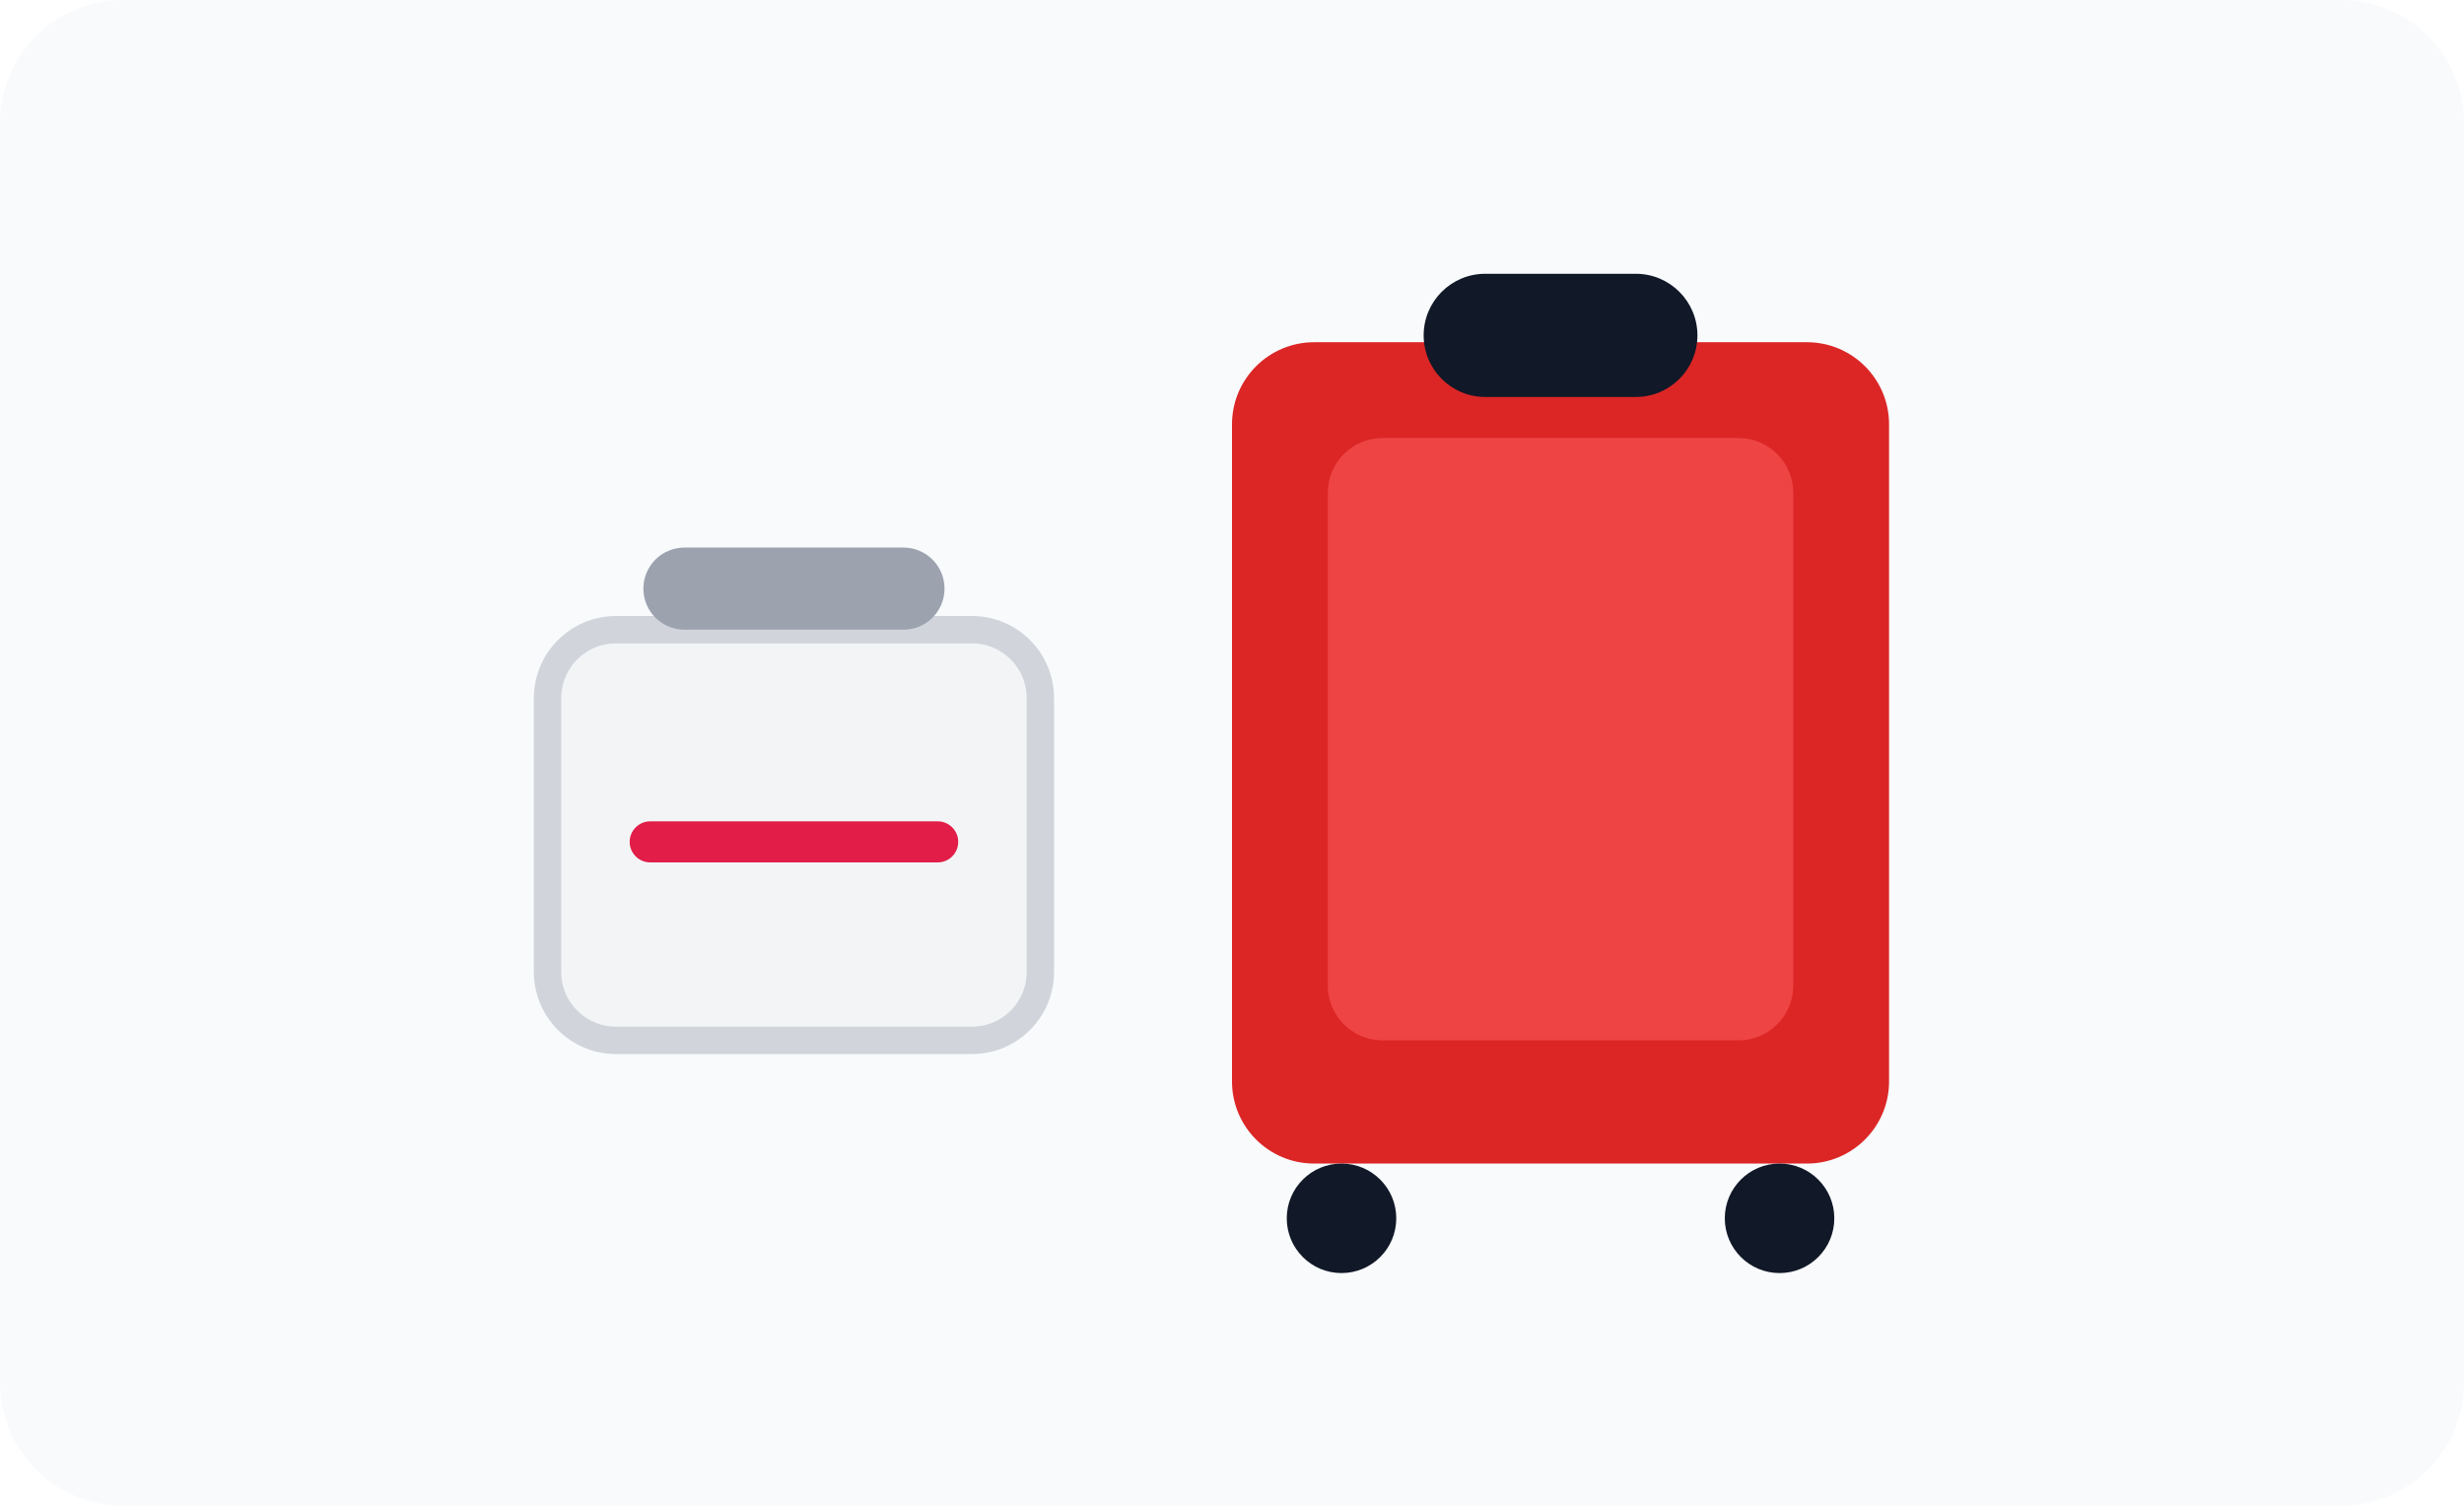
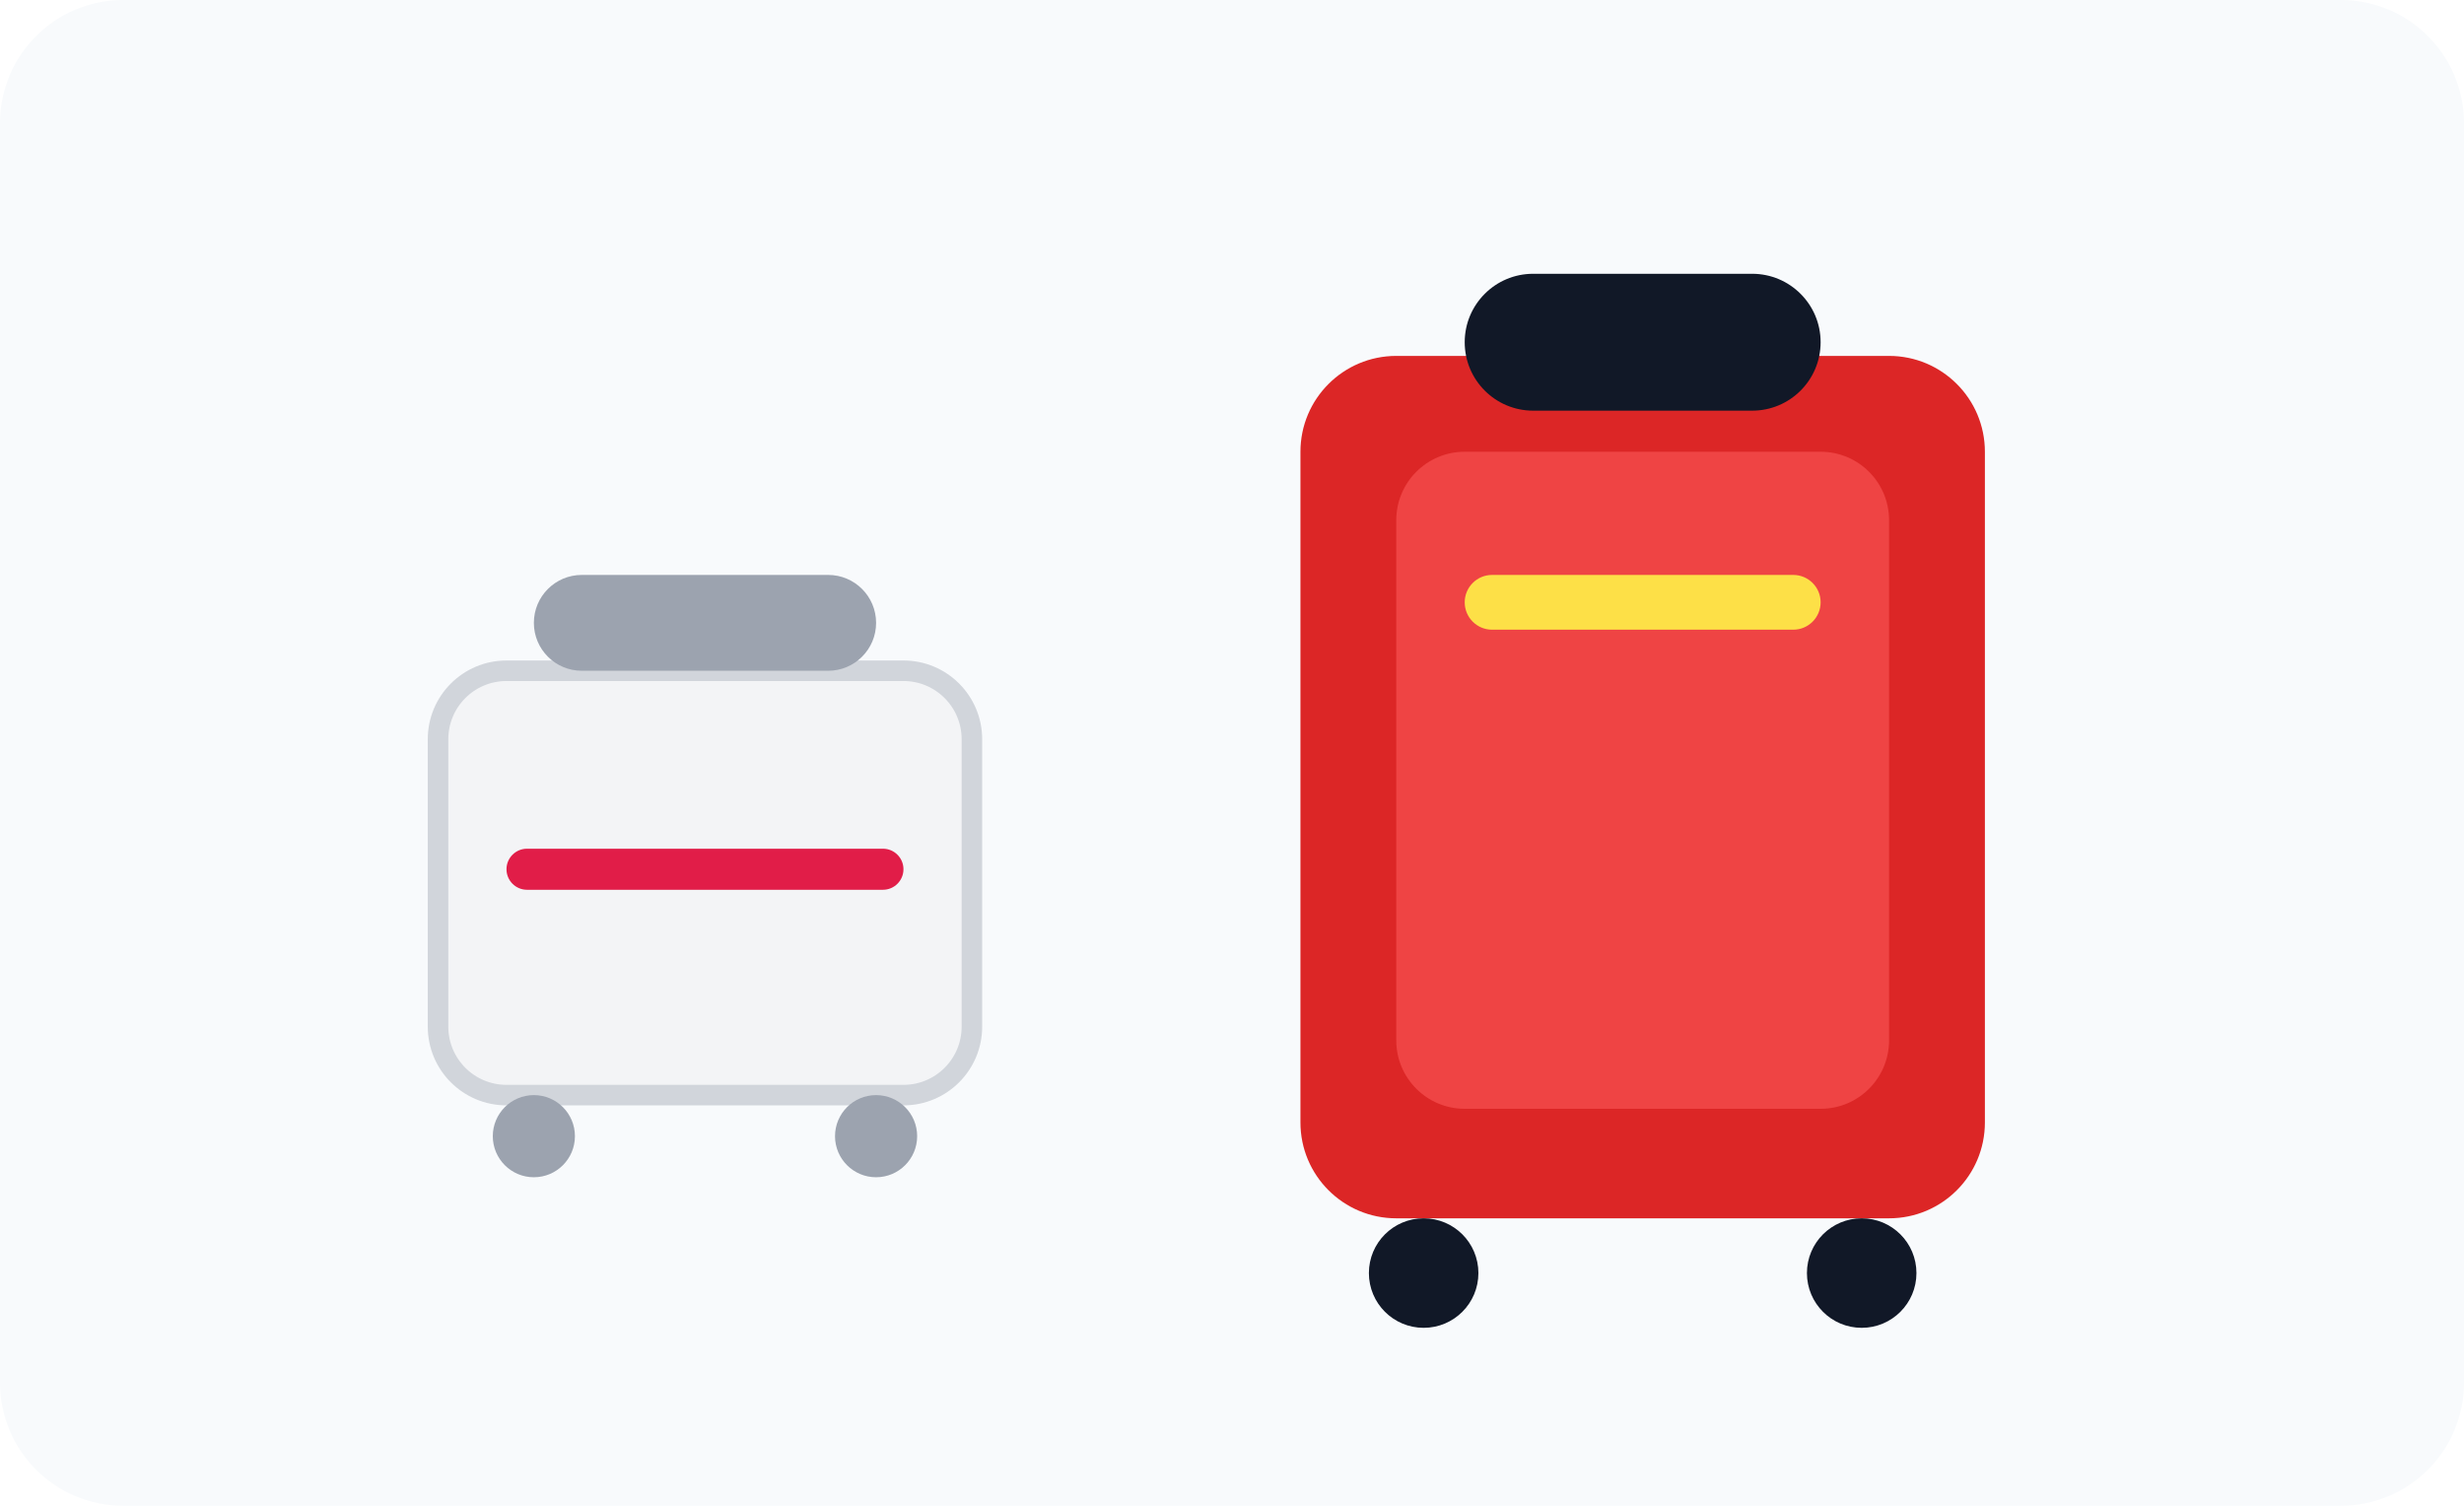
<svg xmlns="http://www.w3.org/2000/svg" width="360" height="220" viewBox="0 0 360 220" fill="none">
  <rect width="360" height="220" rx="18" fill="#F8FAFC" />
-   <rect x="180" y="50" width="96" height="120" rx="12" fill="#DC2626" />
-   <rect x="194" y="64" width="68" height="88" rx="8" fill="#EF4444" />
-   <rect x="208" y="40" width="40" height="18" rx="9" fill="#111827" />
-   <circle cx="196" cy="178" r="8" fill="#111827" />
-   <circle cx="260" cy="178" r="8" fill="#111827" />
-   <rect x="80" y="92" width="72" height="60" rx="10" fill="#F3F4F6" stroke="#D1D5DB" stroke-width="4" />
-   <rect x="94" y="80" width="44" height="12" rx="6" fill="#9CA3AF" />
-   <rect x="92" y="120" width="48" height="6" rx="3" fill="#E11D48" />
+   <rect x="190" y="52" width="100" height="126" rx="14" fill="#DC2626" />
+   <rect x="204" y="66" width="72" height="96" rx="10" fill="#EF4444" />
+   <rect x="214" y="40" width="52" height="20" rx="10" fill="#111827" />
+   <rect x="214" y="84" width="52" height="8" rx="4" fill="#FDE047" />
+   <circle cx="208" cy="186" r="8" fill="#111827" />
+   <circle cx="272" cy="186" r="8" fill="#111827" />
+   <rect x="64" y="98" width="78" height="62" rx="10" fill="#F3F4F6" stroke="#D1D5DB" stroke-width="3" />
+   <rect x="78" y="84" width="50" height="14" rx="7" fill="#9CA3AF" />
+   <rect x="74" y="124" width="58" height="6" rx="3" fill="#E11D48" />
+   <circle cx="78" cy="166" r="6" fill="#9CA3AF" />
+   <circle cx="128" cy="166" r="6" fill="#9CA3AF" />
</svg>
